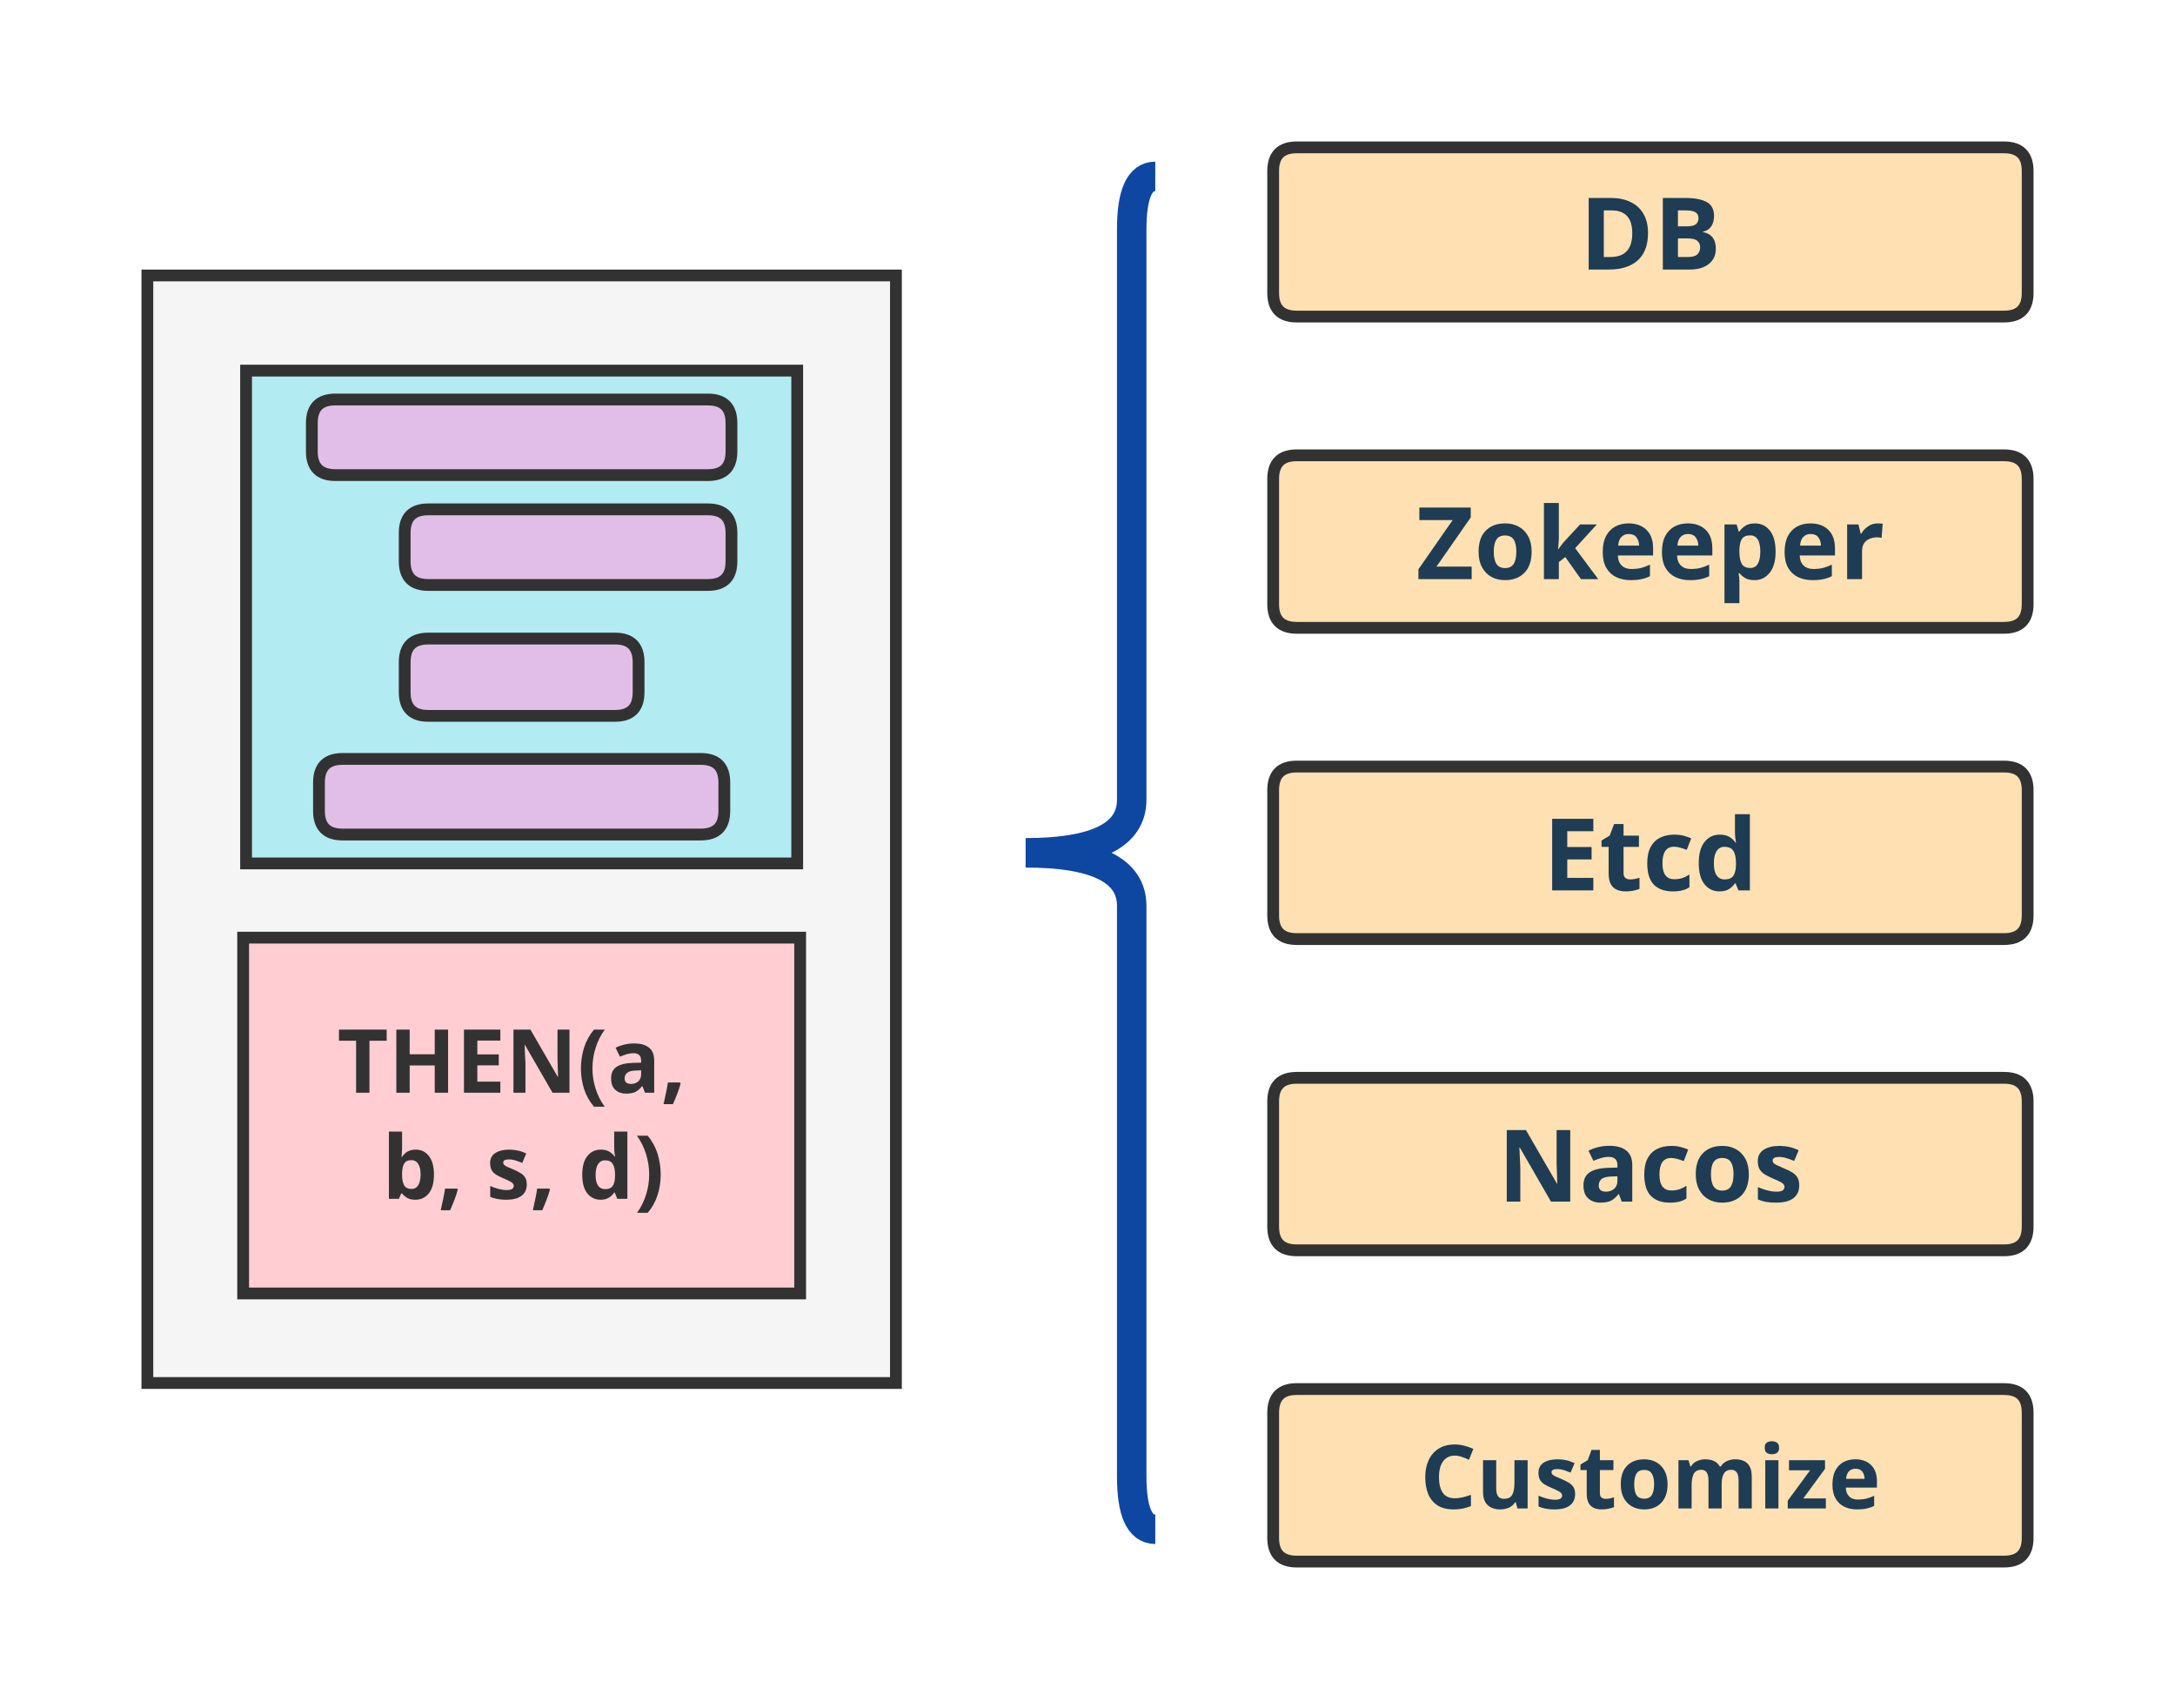
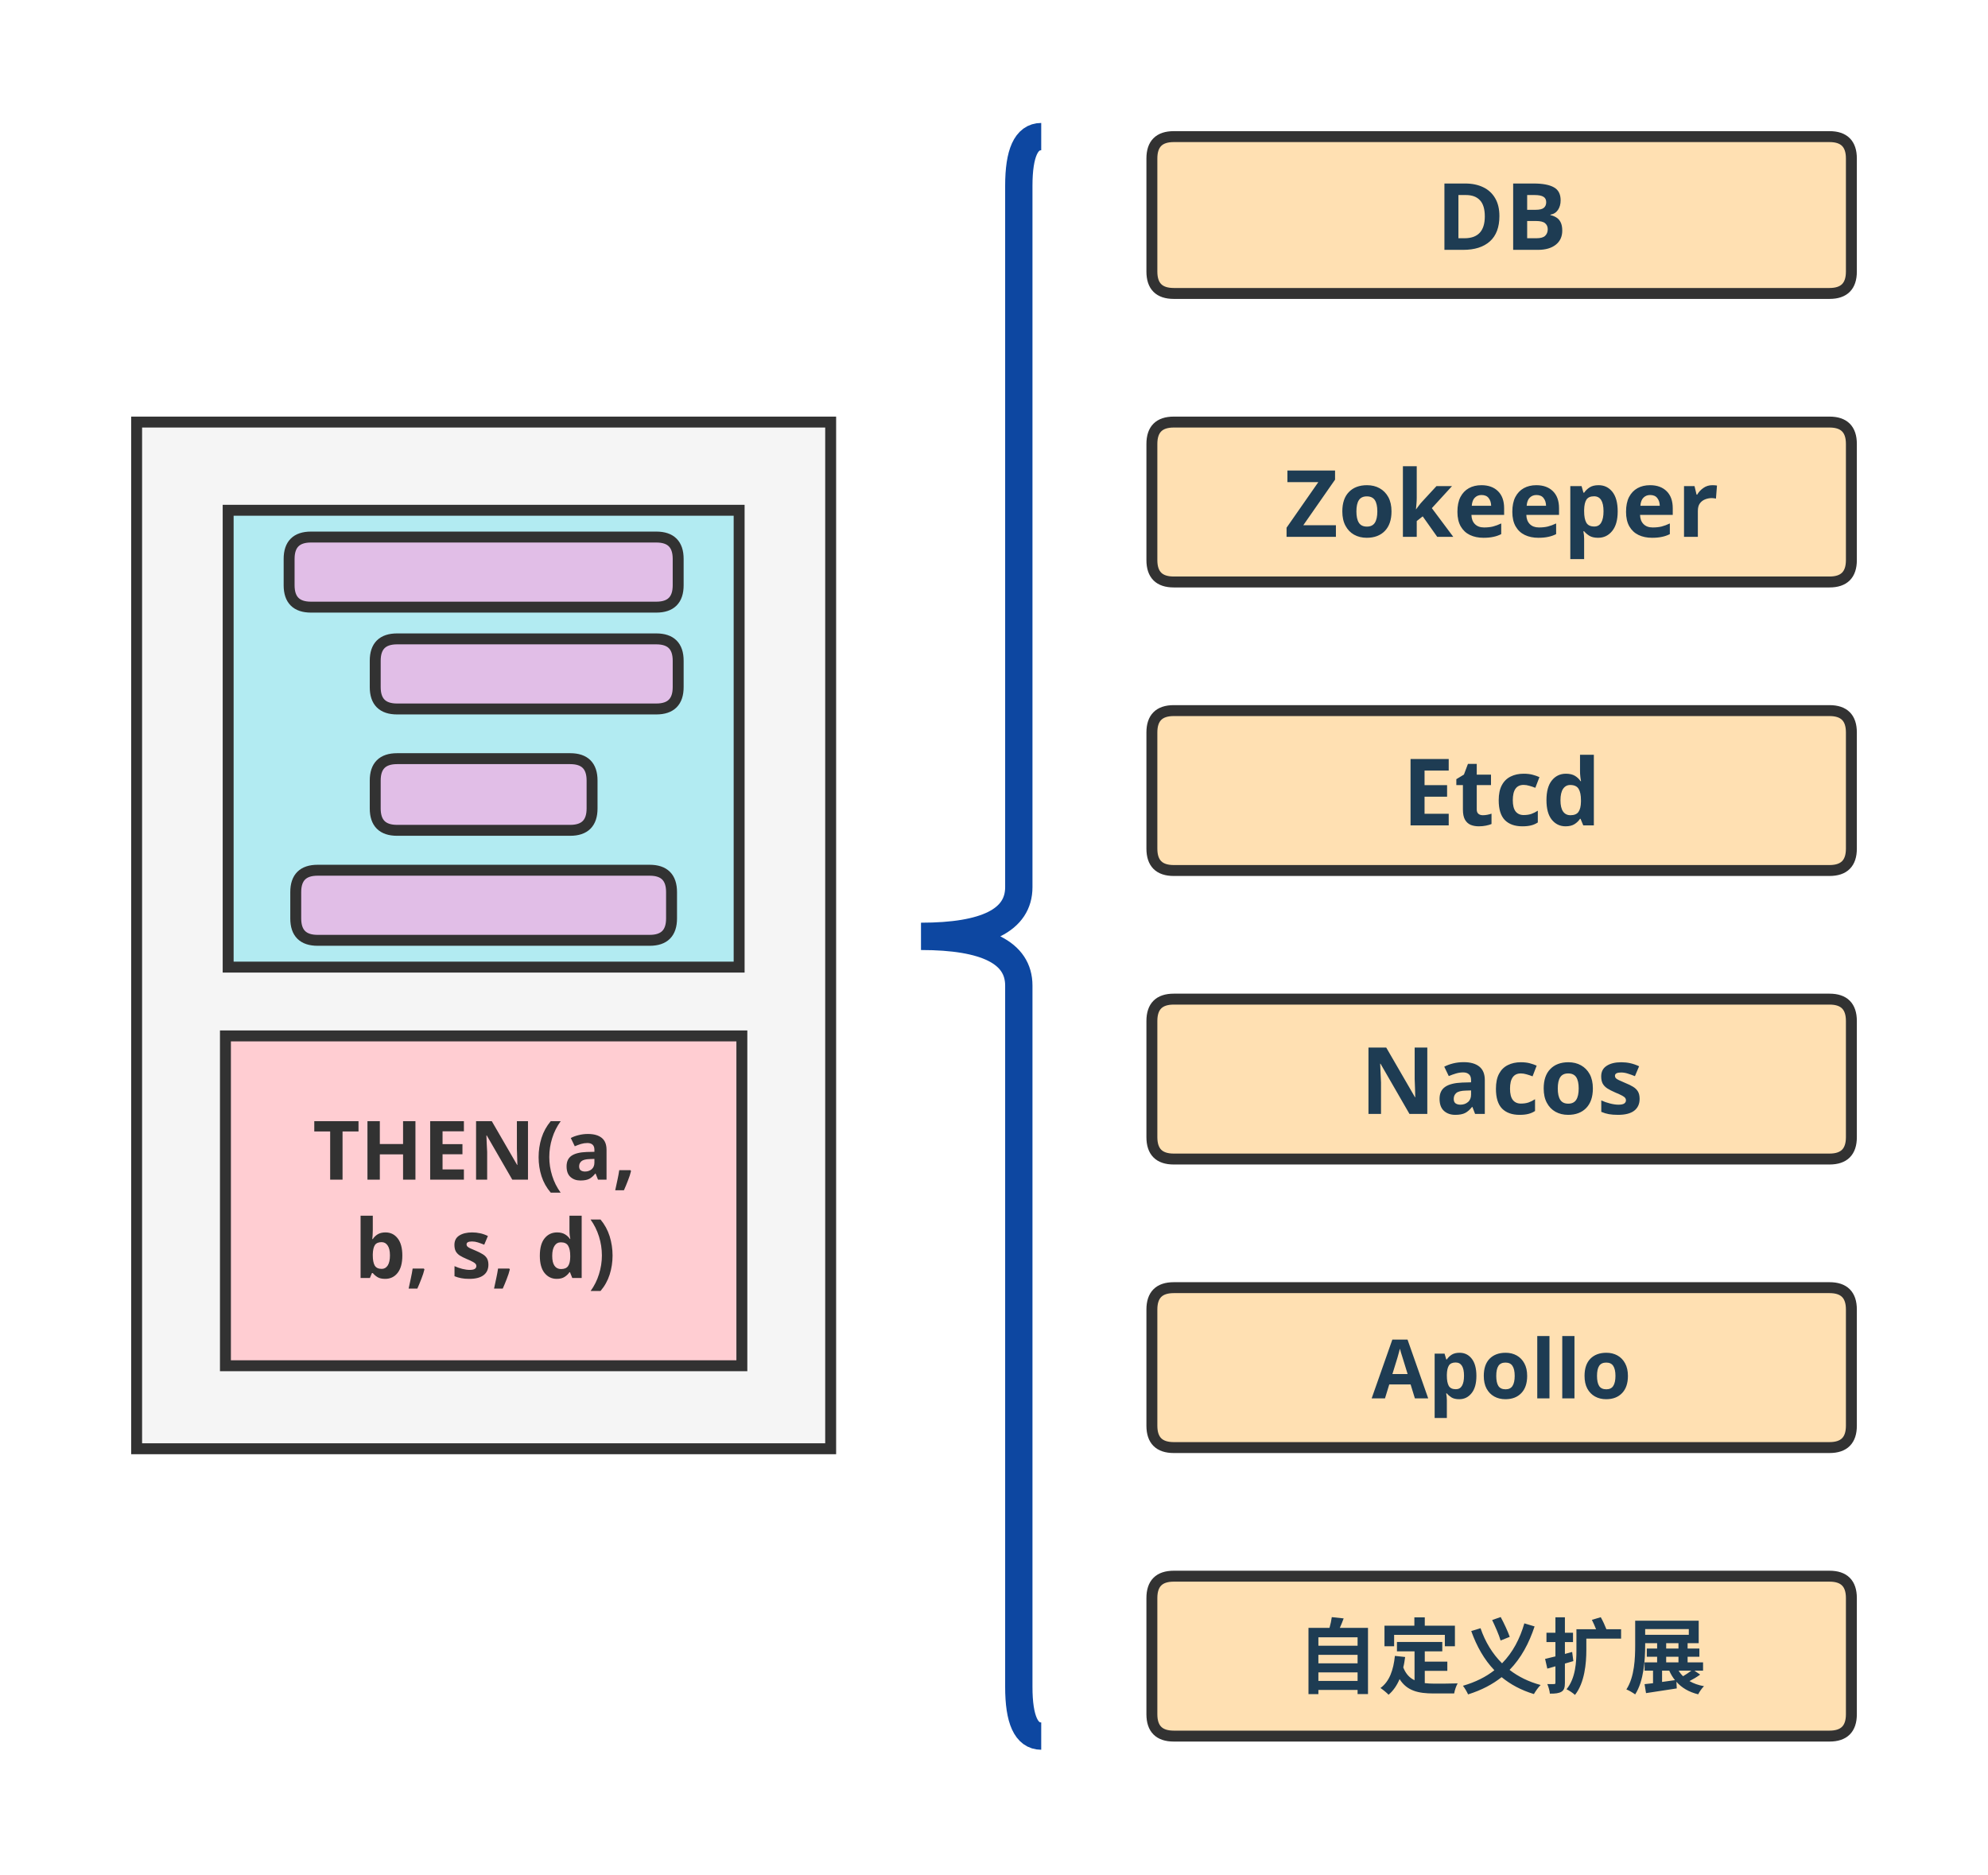
- <svg xmlns="http://www.w3.org/2000/svg" id="SvgjsSvg1006" width="369" height="289.633" version="1.1">
+ <svg xmlns="http://www.w3.org/2000/svg" id="SvgjsSvg1006" width="363.781" height="343" version="1.1">
  <defs id="SvgjsDefs1007" />
-   <g id="SvgjsG1008" transform="translate(25,46.72843)">
+   <g id="SvgjsG1008" transform="translate(25.00184,77.23703)">
    <path id="SvgjsPath1009" d="M 0 0L 127 0L 127 187.88L 0 187.88Z" stroke="rgba(50,50,50,1)" stroke-width="2" fill-opacity="1" fill="#f5f5f5" />
    <g id="SvgjsG1010">
      <text id="SvgjsText1011" font-family="微软雅黑" text-anchor="middle" font-size="13px" width="107px" fill="#323232" font-weight="400" align="middle" lineHeight="125%" anchor="middle" family="微软雅黑" size="13px" weight="400" font-style="" opacity="1" y="83.315" transform="rotate(0)" />
    </g>
  </g>
-   <g id="SvgjsG1012" transform="translate(41.74843,62.86851)">
+   <g id="SvgjsG1012" transform="translate(41.75027,93.37712)">
    <path id="SvgjsPath1013" d="M 0 0L 93.503 0L 93.503 83.6L 0 83.6Z" stroke="rgba(50,50,50,1)" stroke-width="2" fill-opacity="1" fill="#b2ebf2" />
    <g id="SvgjsG1014">
      <text id="SvgjsText1015" font-family="微软雅黑" text-anchor="middle" font-size="13px" width="74px" fill="#323232" font-weight="400" align="middle" lineHeight="125%" anchor="middle" family="微软雅黑" size="13px" weight="400" font-style="" opacity="1" y="31.175" transform="rotate(0)" />
    </g>
  </g>
-   <g id="SvgjsG1016" transform="translate(52.904,67.76959)">
+   <g id="SvgjsG1016" transform="translate(52.90584,98.27819)">
    <path id="SvgjsPath1017" d="M 0 4Q 0 0 4 0L 67.192 0Q 71.192 0 71.192 4L 71.192 8.826Q 71.192 12.826 67.192 12.826L 4 12.826Q 0 12.826 0 8.826Z" stroke="rgba(50,50,50,1)" stroke-width="2" fill-opacity="1" fill="#e1bee7" />
    <g id="SvgjsG1018">
      <text id="SvgjsText1019" font-family="微软雅黑" text-anchor="middle" font-size="13px" width="52px" fill="#323232" font-weight="400" align="middle" lineHeight="125%" anchor="middle" family="微软雅黑" size="13px" weight="400" font-style="" opacity="1" y="-4.212" transform="rotate(0)" />
    </g>
  </g>
-   <g id="SvgjsG1020" transform="translate(68.65936,86.40531)">
+   <g id="SvgjsG1020" transform="translate(68.66119,116.9139)">
    <path id="SvgjsPath1021" d="M 0 4Q 0 0 4 0L 51.437 0Q 55.437 0 55.437 4L 55.437 8.826Q 55.437 12.826 51.437 12.826L 4 12.826Q 0 12.826 0 8.826Z" stroke="rgba(50,50,50,1)" stroke-width="2" fill-opacity="1" fill="#e1bee7" />
    <g id="SvgjsG1022">
      <text id="SvgjsText1023" font-family="微软雅黑" text-anchor="middle" font-size="13px" width="36px" fill="#323232" font-weight="400" align="middle" lineHeight="125%" anchor="middle" family="微软雅黑" size="13px" weight="400" font-style="" opacity="1" y="-4.212" transform="rotate(0)" />
    </g>
  </g>
-   <g id="SvgjsG1024" transform="translate(68.65936,108.324)">
+   <g id="SvgjsG1024" transform="translate(68.66119,138.8326)">
    <path id="SvgjsPath1025" d="M 0 4Q 0 0 4 0L 35.681 0Q 39.681 0 39.681 4L 39.681 9.114Q 39.681 13.114 35.681 13.114L 4 13.114Q 0 13.114 0 9.114Z" stroke="rgba(50,50,50,1)" stroke-width="2" fill-opacity="1" fill="#e1bee7" />
    <g id="SvgjsG1026">
      <text id="SvgjsText1027" font-family="微软雅黑" text-anchor="middle" font-size="13px" width="20px" fill="#323232" font-weight="400" align="middle" lineHeight="125%" anchor="middle" family="微软雅黑" size="13px" weight="400" font-style="" opacity="1" y="-4.068" transform="rotate(0)" />
    </g>
  </g>
-   <g id="SvgjsG1028" transform="translate(54.11595,128.7414)">
+   <g id="SvgjsG1028" transform="translate(54.11779,159.25)">
    <path id="SvgjsPath1029" d="M 0 4Q 0 0 4 0L 64.768 0Q 68.768 0 68.768 4L 68.768 8.826Q 68.768 12.826 64.768 12.826L 4 12.826Q 0 12.826 0 8.826Z" stroke="rgba(50,50,50,1)" stroke-width="2" fill-opacity="1" fill="#e1bee7" />
    <g id="SvgjsG1030">
      <text id="SvgjsText1031" font-family="微软雅黑" text-anchor="middle" font-size="13px" width="49px" fill="#323232" font-weight="400" align="middle" lineHeight="125%" anchor="middle" family="微软雅黑" size="13px" weight="400" font-style="" opacity="1" y="-4.212" transform="rotate(0)" />
    </g>
  </g>
-   <g id="SvgjsG1032" transform="translate(156,29.91828)">
-     <path id="SvgjsPath1033" d="M 40 0Q 36 0 36 9L 36 105.75Q 36 114.75 18 114.75Q 36 114.75 36 123.75L 36 220.5Q 36 229.5 40 229.5" stroke="rgba(13,71,161,1)" stroke-width="5" fill="none" />
-     <path id="SvgjsPath1034" d="M 0 0L 40 0L 40 229.5L 0 229.5Z" stroke="none" fill="none" />
+   <g id="SvgjsG1032" transform="translate(149.5312,25)">
+     <path id="SvgjsPath1033" d="M 41 0Q 36.9 0 36.9 9L 36.9 137.35Q 36.9 146.35 19 146.35Q 36.9 146.35 36.9 155.35L 36.9 283.699Q 36.9 292.699 41 292.699" stroke="rgba(13,71,161,1)" stroke-width="5" fill="none" />
+     <path id="SvgjsPath1034" d="M 0 0L 41 0L 41 292.699L 0 292.699Z" stroke="none" fill="none" />
    <g id="SvgjsG1035">
-       <text id="SvgjsText1036" font-family="微软雅黑" text-anchor="end" font-size="13px" width="13px" fill="#323232" font-weight="400" align="middle" lineHeight="125%" anchor="end" family="微软雅黑" size="13px" weight="400" font-style="" opacity="1" y="104.125" transform="rotate(0)" />
+       <text id="SvgjsText1036" font-family="微软雅黑" text-anchor="end" font-size="13px" width="14px" fill="#323232" font-weight="400" align="middle" lineHeight="125%" anchor="end" family="微软雅黑" size="13px" weight="400" font-style="" opacity="1" y="135.725" transform="rotate(0)" />
    </g>
  </g>
-   <g id="SvgjsG1037" transform="translate(216,25)">
+   <g id="SvgjsG1037" transform="translate(210.7813,25)">
    <path id="SvgjsPath1038" d="M 0 4Q 0 0 4 0L 124 0Q 128 0 128 4L 128 24.7Q 128 28.7 124 28.7L 4 28.7Q 0 28.7 0 24.7Z" stroke="rgba(50,50,50,1)" stroke-width="2" fill-opacity="1" fill="#ffe0b2" />
    <g id="SvgjsG1039">
      <text id="SvgjsText1040" font-family="微软雅黑" text-anchor="middle" font-size="17px" width="108px" fill="#1e3c53" font-weight="700" align="middle" lineHeight="125%" anchor="middle" family="微软雅黑" size="17px" weight="700" font-style="" opacity="1" y="-0.275" transform="rotate(0)">
        <tspan id="SvgjsTspan1041" dy="21" x="64">
          <tspan id="SvgjsTspan1042" style="text-decoration:;">DB</tspan>
        </tspan>
      </text>
    </g>
  </g>
-   <g id="SvgjsG1043" transform="translate(216,77.23703)">
+   <g id="SvgjsG1043" transform="translate(210.7813,77.23703)">
    <path id="SvgjsPath1044" d="M 0 4Q 0 0 4 0L 124 0Q 128 0 128 4L 128 25.263Q 128 29.263 124 29.263L 4 29.263Q 0 29.263 0 25.263Z" stroke="rgba(50,50,50,1)" stroke-width="2" fill-opacity="1" fill="#ffe0b2" />
    <g id="SvgjsG1045">
      <text id="SvgjsText1046" font-family="微软雅黑" text-anchor="middle" font-size="17px" width="108px" fill="#1e3c53" font-weight="700" align="middle" lineHeight="125%" anchor="middle" family="微软雅黑" size="17px" weight="700" font-style="" opacity="1" y="0.006" transform="rotate(0)">
        <tspan id="SvgjsTspan1047" dy="21" x="64">
          <tspan id="SvgjsTspan1048" style="text-decoration:;">Zokeeper</tspan>
        </tspan>
      </text>
    </g>
  </g>
-   <g id="SvgjsG1049" transform="translate(216,130.0368)">
+   <g id="SvgjsG1049" transform="translate(210.7813,130.0368)">
    <path id="SvgjsPath1050" d="M 0 4Q 0 0 4 0L 124 0Q 128 0 128 4L 128 25.263Q 128 29.263 124 29.263L 4 29.263Q 0 29.263 0 25.263Z" stroke="rgba(50,50,50,1)" stroke-width="2" fill-opacity="1" fill="#ffe0b2" />
    <g id="SvgjsG1051">
      <text id="SvgjsText1052" font-family="微软雅黑" text-anchor="middle" font-size="17px" width="108px" fill="#1e3c53" font-weight="700" align="middle" lineHeight="125%" anchor="middle" family="微软雅黑" size="17px" weight="700" font-style="" opacity="1" y="0.006" transform="rotate(0)">
        <tspan id="SvgjsTspan1053" dy="21" x="64">
          <tspan id="SvgjsTspan1054" style="text-decoration:;">Etcd</tspan>
        </tspan>
      </text>
    </g>
  </g>
-   <g id="SvgjsG1055" transform="translate(216,182.8366)">
+   <g id="SvgjsG1055" transform="translate(210.7813,182.8366)">
    <path id="SvgjsPath1056" d="M 0 4Q 0 0 4 0L 124 0Q 128 0 128 4L 128 25.263Q 128 29.263 124 29.263L 4 29.263Q 0 29.263 0 25.263Z" stroke="rgba(50,50,50,1)" stroke-width="2" fill-opacity="1" fill="#ffe0b2" />
    <g id="SvgjsG1057">
      <text id="SvgjsText1058" font-family="微软雅黑" text-anchor="middle" font-size="17px" width="108px" fill="#1e3c53" font-weight="700" align="middle" lineHeight="125%" anchor="middle" family="微软雅黑" size="17px" weight="700" font-style="" opacity="1" y="0.006" transform="rotate(0)">
        <tspan id="SvgjsTspan1059" dy="21" x="64">
          <tspan id="SvgjsTspan1060" style="text-decoration:;">Nacos</tspan>
        </tspan>
      </text>
    </g>
  </g>
-   <g id="SvgjsG1061" transform="translate(216,235.6363)">
+   <g id="SvgjsG1061" transform="translate(210.7813,235.6363)">
    <path id="SvgjsPath1062" d="M 0 4Q 0 0 4 0L 124 0Q 128 0 128 4L 128 25.263Q 128 29.263 124 29.263L 4 29.263Q 0 29.263 0 25.263Z" stroke="rgba(50,50,50,1)" stroke-width="2" fill-opacity="1" fill="#ffe0b2" />
    <g id="SvgjsG1063">
      <text id="SvgjsText1064" font-family="微软雅黑" text-anchor="middle" font-size="15px" width="108px" fill="#1e3c53" font-weight="700" align="middle" lineHeight="125%" anchor="middle" family="微软雅黑" size="15px" weight="700" font-style="" opacity="1" y="2.256" transform="rotate(0)">
        <tspan id="SvgjsTspan1065" dy="18" x="64">
-           <tspan id="SvgjsTspan1066" style="text-decoration:;">Customize</tspan>
+           <tspan id="SvgjsTspan1066" style="text-decoration:;">Apollo</tspan>
        </tspan>
      </text>
    </g>
  </g>
-   <g id="SvgjsG1067" transform="translate(41.25,159.058)">
+   <g id="SvgjsG1067" transform="translate(41.25184,189.5666)">
    <path id="SvgjsPath1068" d="M 0 0L 94.5 0L 94.5 60.36L 0 60.36Z" stroke="rgba(50,50,50,1)" stroke-width="2" fill-opacity="1" fill="#ffcdd2" />
    <g id="SvgjsG1069">
      <text id="SvgjsText1070" font-family="微软雅黑" text-anchor="middle" font-size="15px" width="75px" fill="#323232" font-weight="700" align="middle" lineHeight="125%" anchor="middle" family="微软雅黑" size="15px" weight="700" font-style="" opacity="1" y="8.305" transform="rotate(0)">
        <tspan id="SvgjsTspan1071" dy="18" x="47.5">
          <tspan id="SvgjsTspan1072" style="text-decoration:;">THEN(a, </tspan>
        </tspan>
        <tspan id="SvgjsTspan1073" dy="18" x="47.5">
          <tspan id="SvgjsTspan1074" style="text-decoration:;">b, s, d)</tspan>
        </tspan>
      </text>
    </g>
  </g>
+   <g id="SvgjsG1075" transform="translate(210.7812,288.4361)">
+     <path id="SvgjsPath1076" d="M 0 4Q 0 0 4 0L 124 0Q 128 0 128 4L 128 25.263Q 128 29.263 124 29.263L 4 29.263Q 0 29.263 0 25.263Z" stroke="rgba(50,50,50,1)" stroke-width="2" fill-opacity="1" fill="#ffe0b2" />
+     <g id="SvgjsG1077">
+       <text id="SvgjsText1078" font-family="微软雅黑" text-anchor="middle" font-size="15px" width="108px" fill="#1e3c53" font-weight="700" align="middle" lineHeight="125%" anchor="middle" family="微软雅黑" size="15px" weight="700" font-style="" opacity="1" y="2.256" transform="rotate(0)">
+         <tspan id="SvgjsTspan1079" dy="18" x="64">
+           <tspan id="SvgjsTspan1080" style="text-decoration:;">自定义扩展</tspan>
+         </tspan>
+       </text>
+     </g>
+   </g>
</svg>
